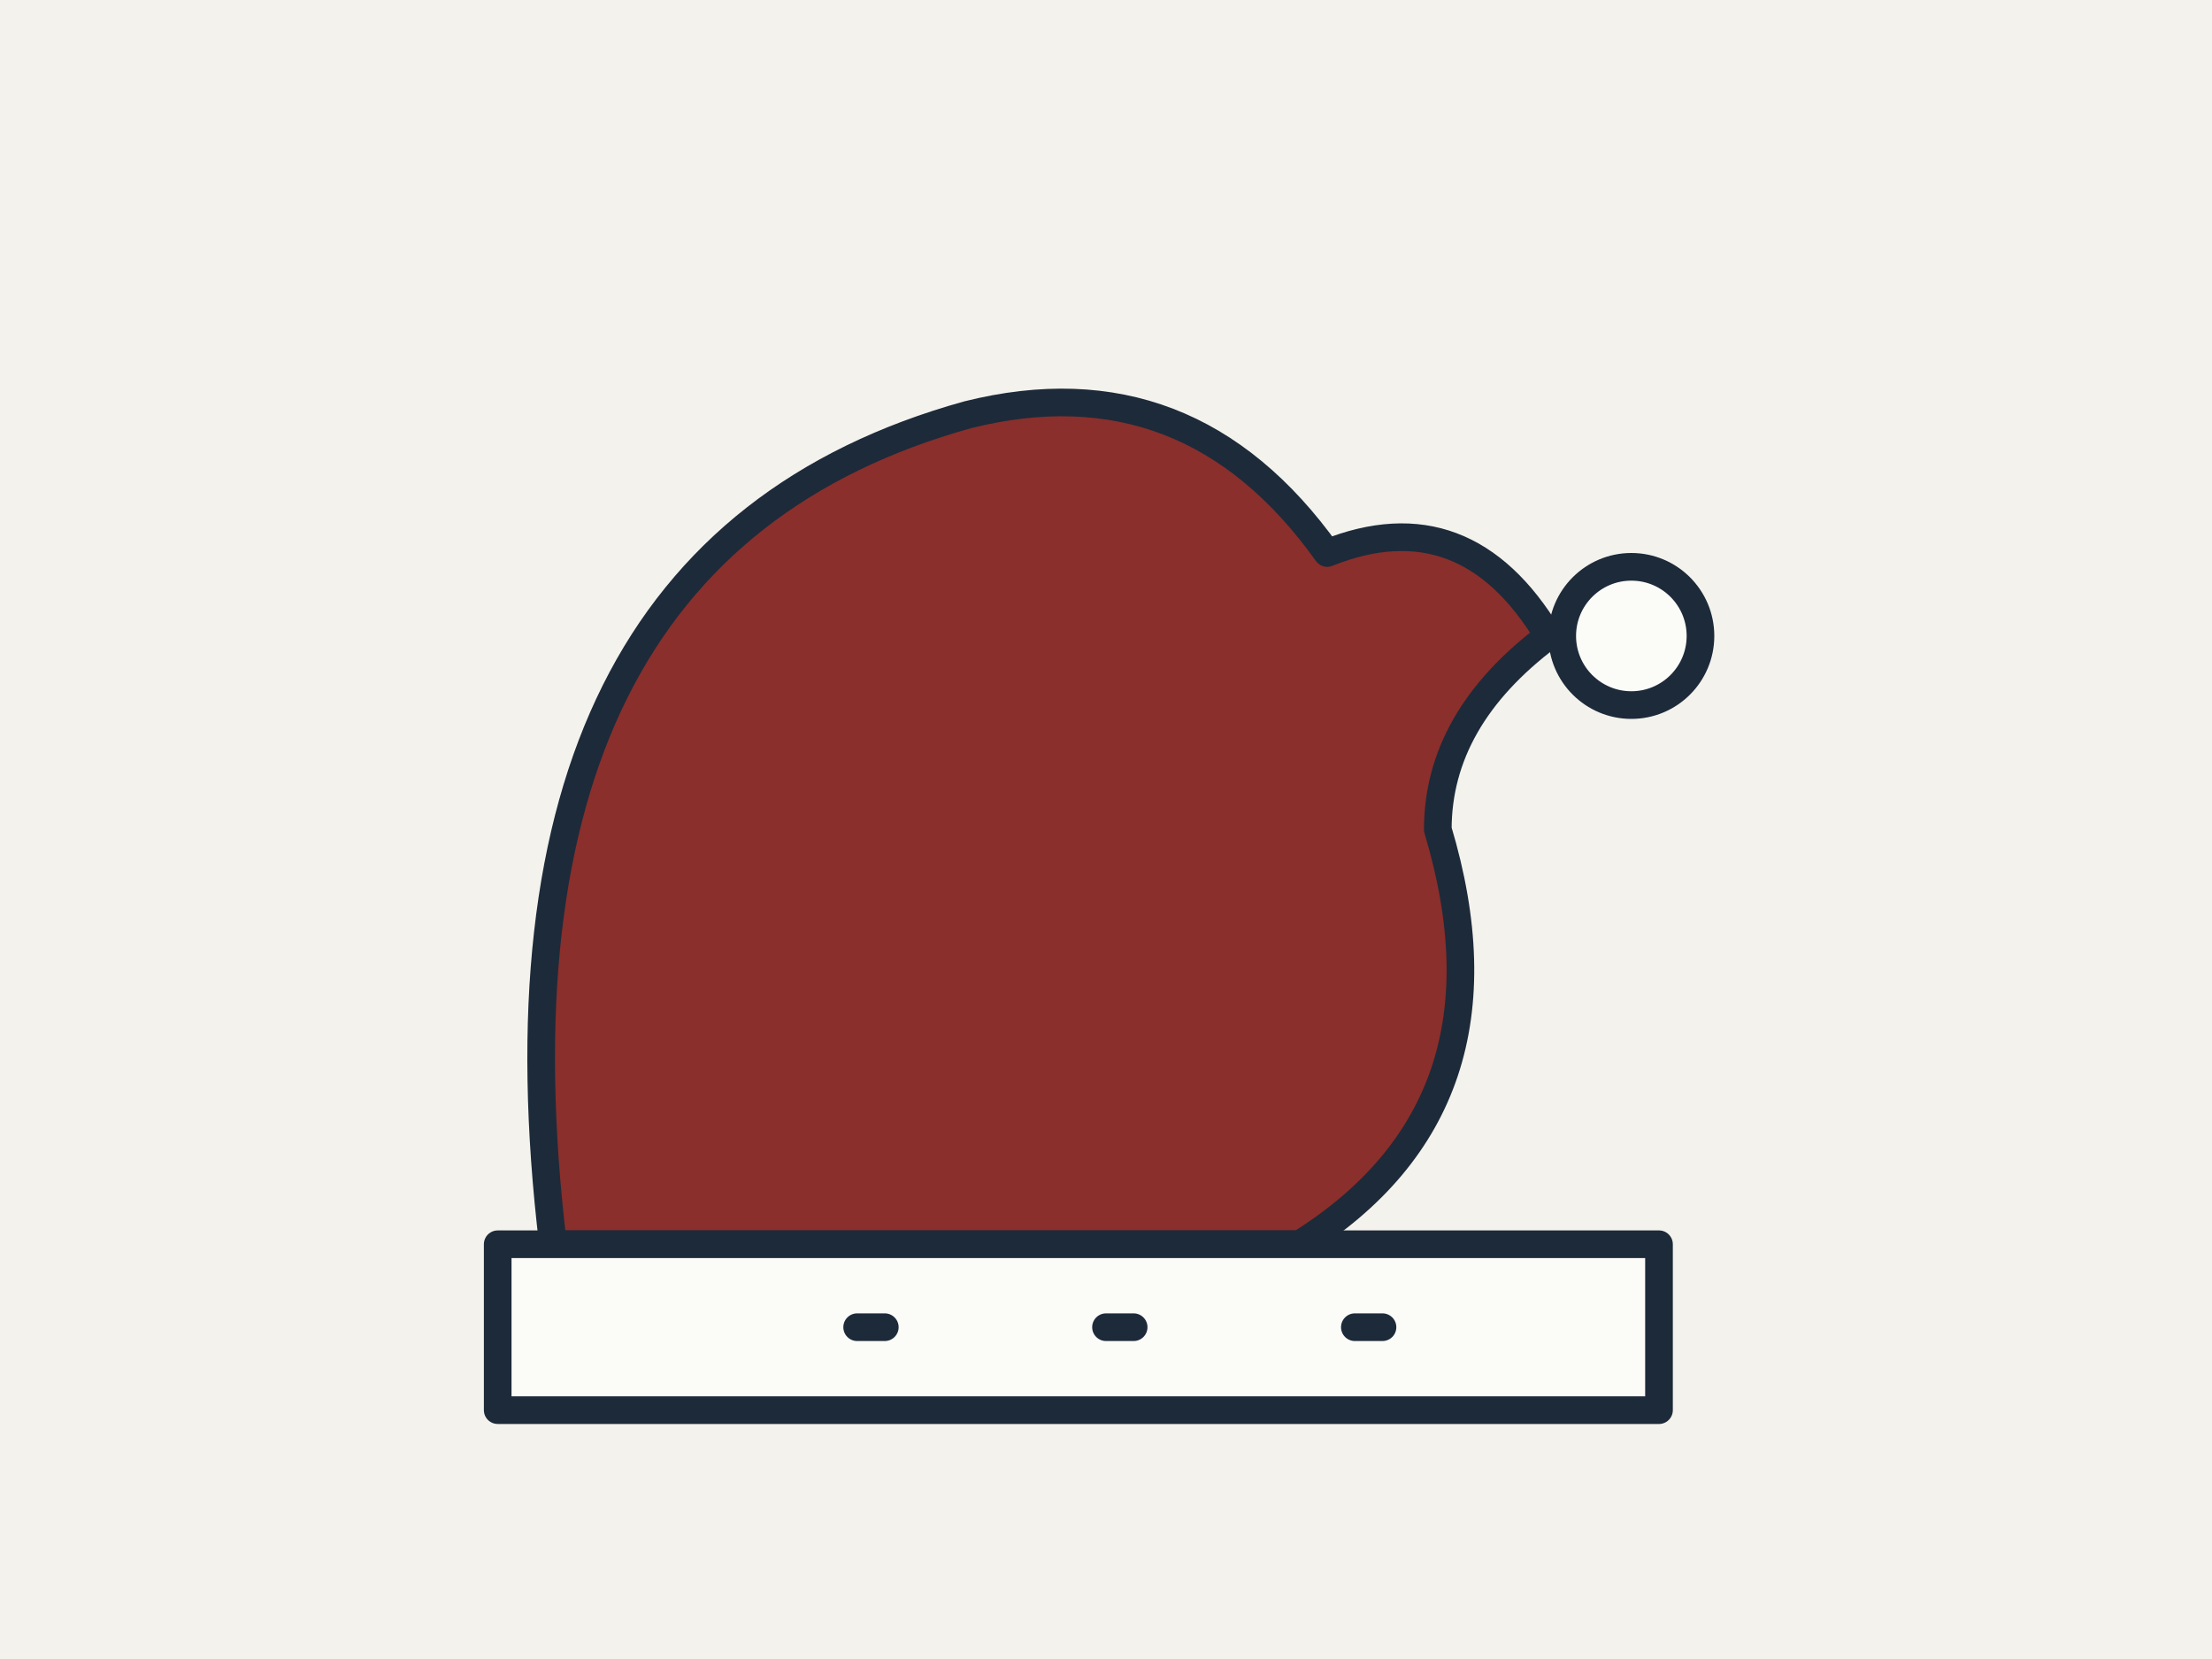
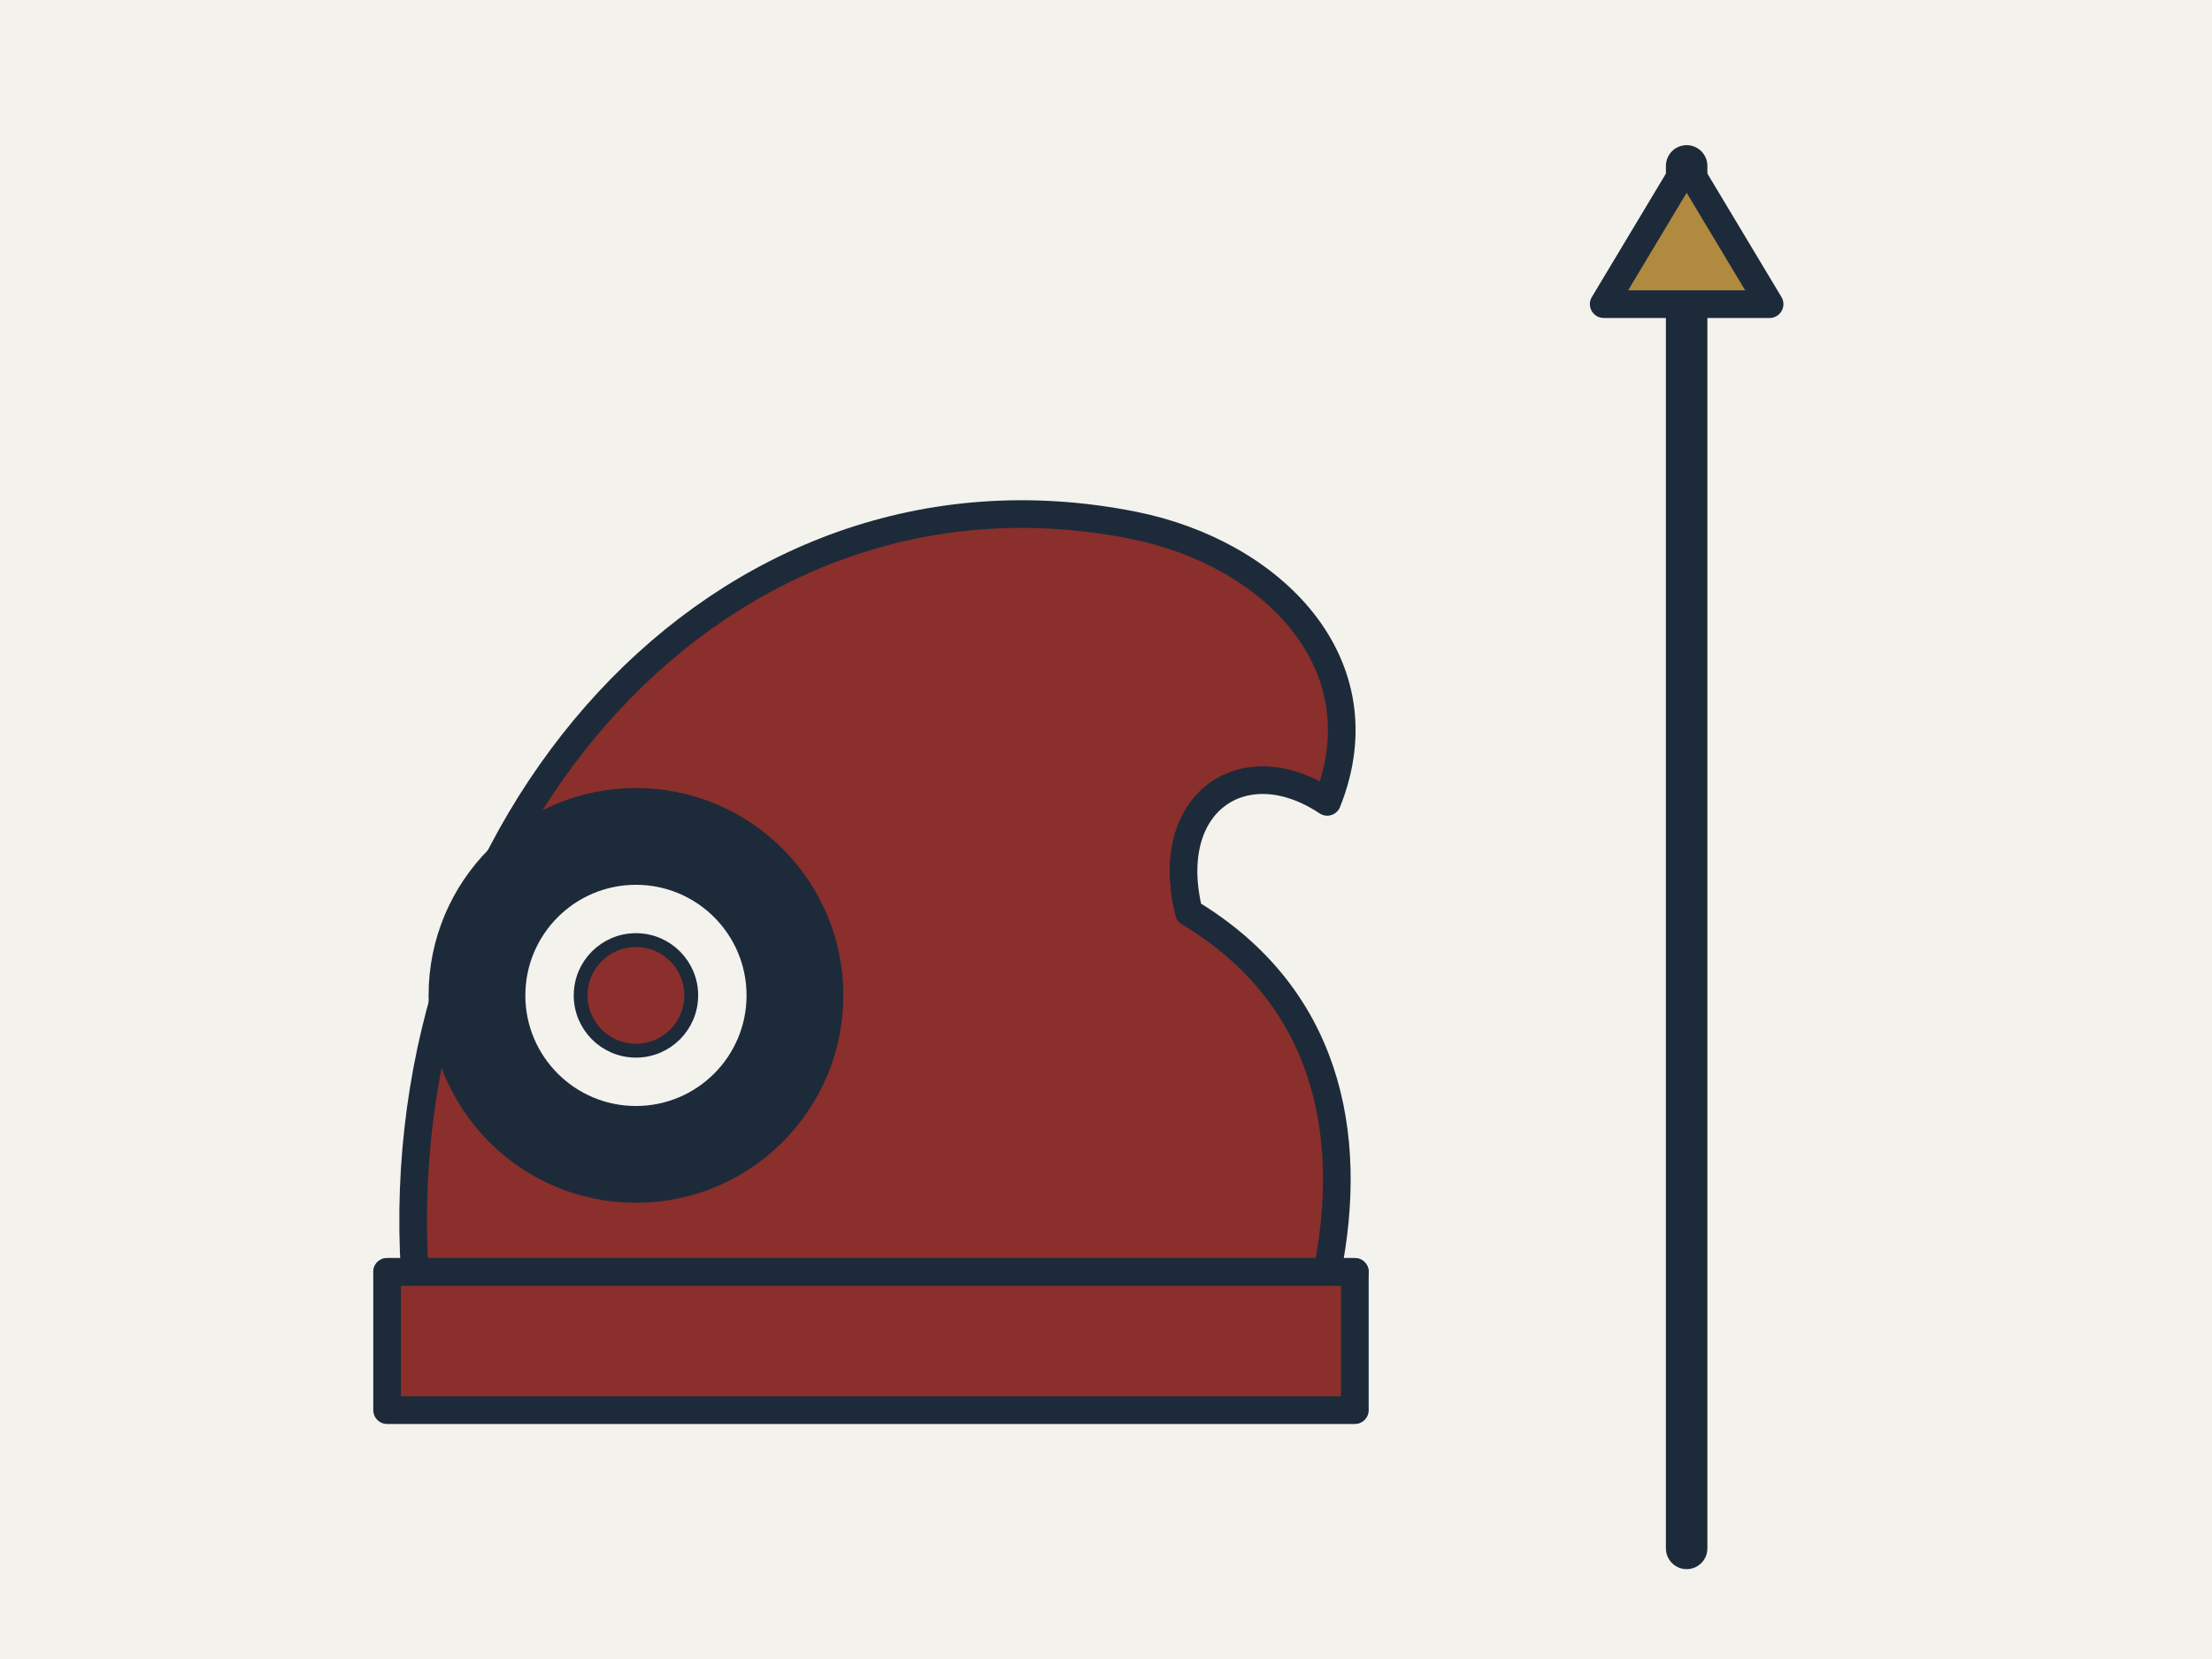
<svg xmlns="http://www.w3.org/2000/svg" viewBox="0 0 160 120" width="160" height="120">
  <rect width="160" height="120" fill="#f3f2ec" />
-   <g stroke="#1d2a3a" stroke-width="2" stroke-linejoin="round" stroke-linecap="round" fill="none">
-     <path d="M40 90q-6-50 30-60 16-4 26 10 10-4 16 6-8 6-8 14 6 20-10 30z" fill="#8a2f2b" />
-     <path d="M36 90h84v12H36z" fill="#fbfbf8" />
-     <circle cx="118" cy="46" r="5" fill="#fbfbf8" />
-     <path d="M62 96h2M80 96h2M98 96h2" />
+   <g fill="none" stroke="#1d2a3a" stroke-width="2" stroke-linejoin="round" stroke-linecap="round">
+     <path d="M122 12v100" stroke-width="3" />
+     <path d="M122 12l-6 10h12z" fill="#b08a3e" />
+     <path d="M30 92C28 60 52 32 82 38C92 40 100 48 96 58C90 54 84 58 86 66C96 72 98 82 96 92z" fill="#8a2f2b" />
+     <path d="M28 92h70v10H28z" fill="#8a2f2b" />
+     <path d="M28 92h70" />
+     <circle cx="46" cy="72" r="14" fill="#1d2a3a" />
+     <circle cx="46" cy="72" r="9" fill="#f3f2ec" />
+     <circle cx="46" cy="72" r="4" fill="#8a2f2b" stroke-width="1" />
  </g>
</svg>
